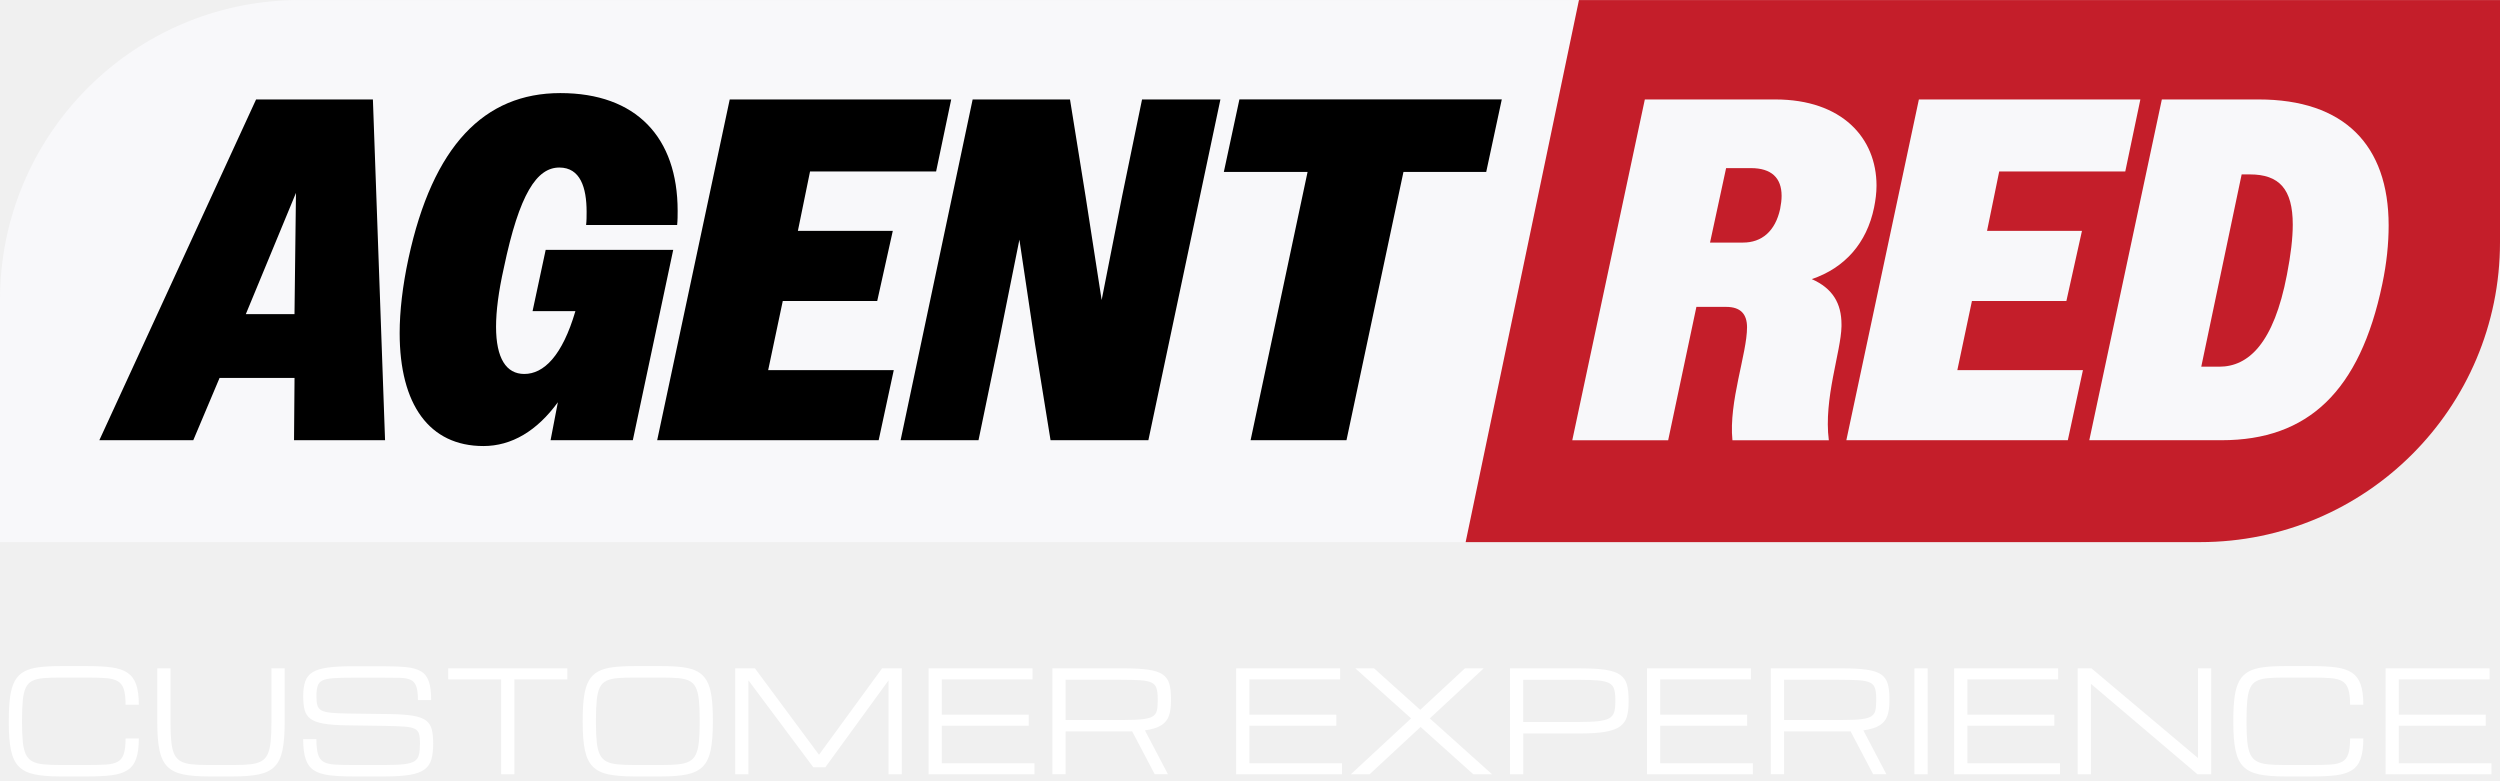
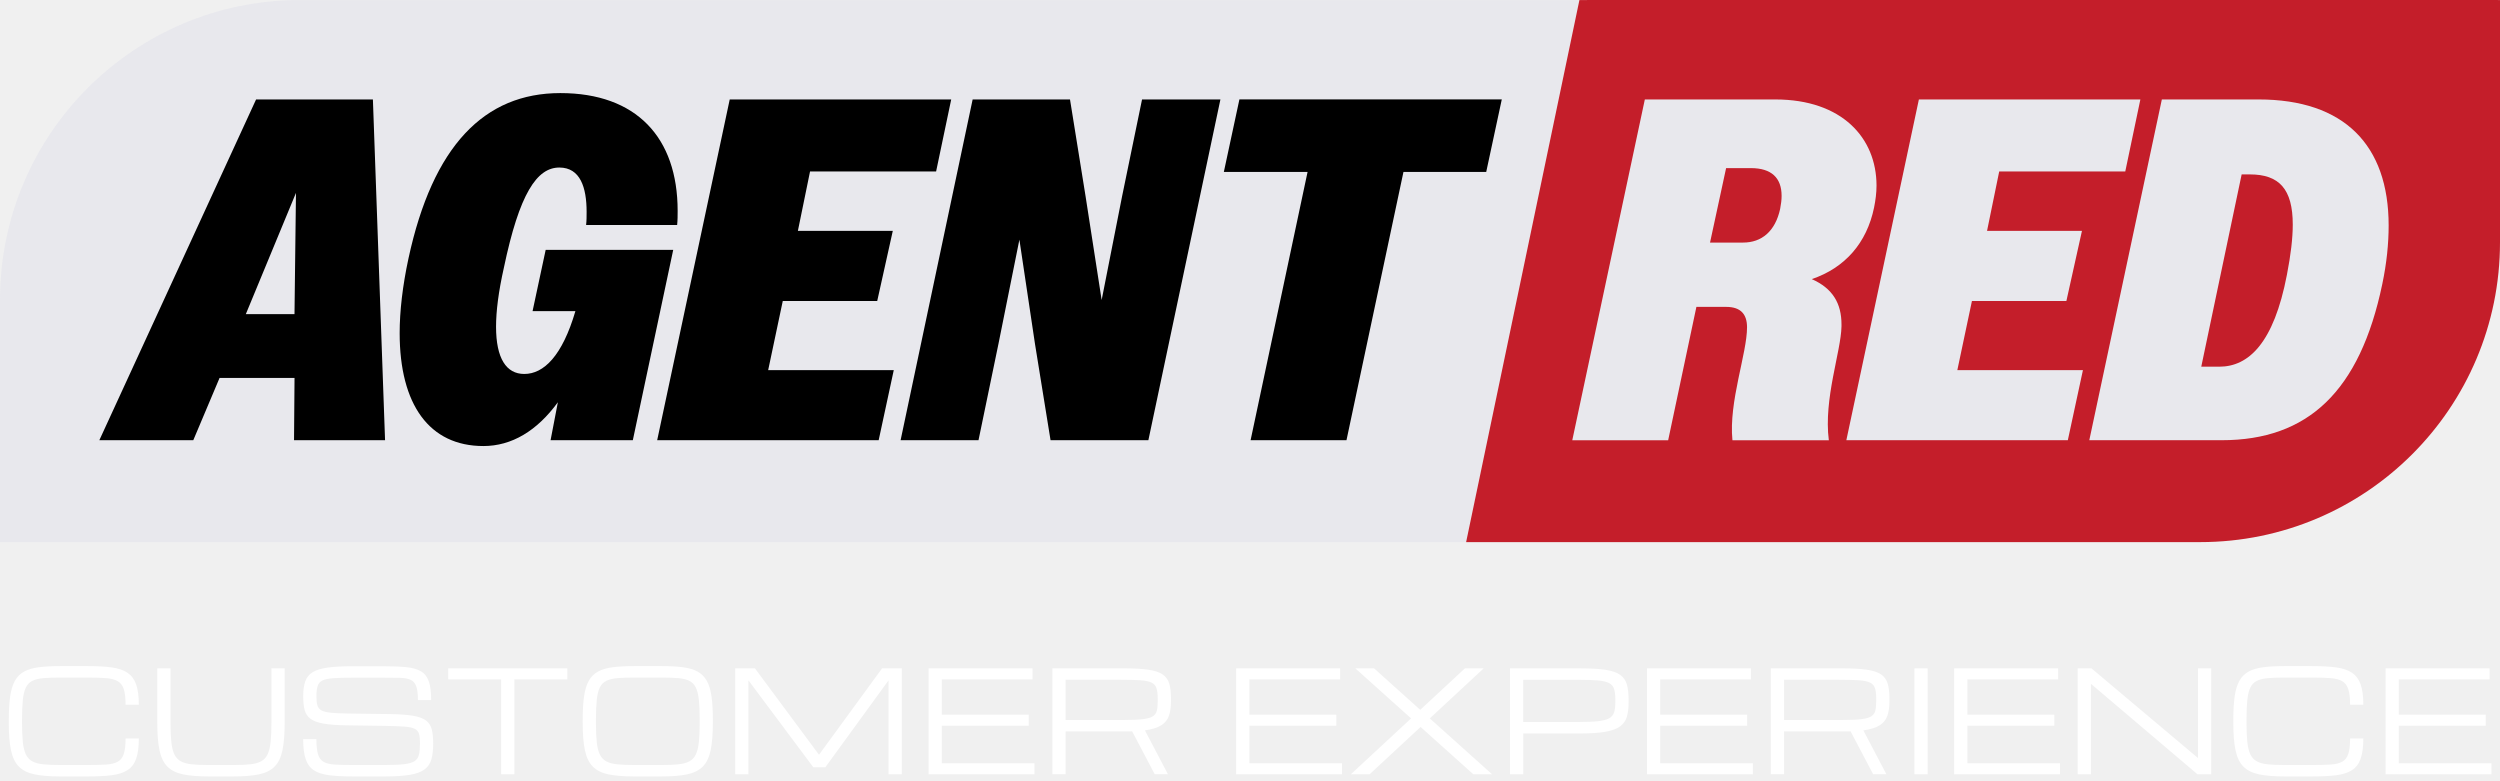
<svg xmlns="http://www.w3.org/2000/svg" viewBox="0 0 410 128" width="410" height="128" version="1.1" id="svg3" xml:space="preserve">
  <defs id="defs3">
    <style id="style1">.cls-1{fill:#fff;}.cls-2{fill:#f8f8fa;}.cls-3{fill:#c41e2a;}</style>
  </defs>
  <g id="g3" transform="matrix(0.5898517,0,0,0.5898793,-30.93772,-63.01091)">
-     <path class="cls-2" d="M 460.09,257.54 H 52.45 c 0,0 0,-67.34 0,-67.34 0,-46.05 37.33,-83.37 83.37,-83.37 h 355.77 c 0,0 -31.51,150.72 -31.51,150.72 z" id="path1" />
-     <path class="cls-3" d="m 491.46,106.83 h 256.08 v 67.34 c 0,46.05 -37.33,83.37 -83.37,83.37 H 459.95 l 31.51,-150.72 z" id="path2" />
-     <path class="cls-2" d="m 509.77,134.47 h 36.27 c 18.54,0 28.15,10.69 28.15,23.96 0,2.03 -0.27,4.06 -0.68,6.09 -2.03,9.88 -8.12,16.78 -17.32,19.9 5.82,2.57 8.26,6.77 8.26,12.59 v 0.54 c -0.13,7.04 -5.01,20.17 -3.52,31.67 h -26.8 c -1.08,-10.69 4.06,-24.09 4.06,-31.4 0,-3.65 -1.76,-5.68 -5.82,-5.68 h -8.26 l -7.85,37.08 H 489.6 l 20.17,-94.74 z m 22.6,19.08 -4.47,20.71 h 9.2 c 5.14,0 8.93,-3.11 10.29,-9.34 0.27,-1.35 0.41,-2.57 0.41,-3.65 0,-5.01 -2.84,-7.71 -8.53,-7.71 h -6.9 z" id="path3" />
-     <path class="cls-2" d="m 585.97,134.47 h 61.58 l -4.2,20.03 H 608.3 l -3.38,16.51 h 26.39 l -4.33,19.49 h -26.26 l -4.06,19.22 h 34.92 l -4.2,19.49 H 565.8 Z" id="path4" />
-     <path class="cls-2" d="m 653.51,134.47 h 26.93 c 23.69,0 36.14,12.59 36.14,35.05 0,5.01 -0.54,10.42 -1.76,16.24 -6.23,29.91 -20.71,43.45 -44.66,43.45 h -36.81 l 20.17,-94.74 z m 22.2,20.84 -11.23,53.46 h 5.01 c 8.12,0 15.16,-6.5 18.81,-25.58 1.08,-5.55 1.62,-10.15 1.62,-13.94 0,-9.88 -3.79,-13.94 -11.91,-13.94 z" id="path5" />
-     <path d="m 123.65,134.47 h 32.48 l 3.38,94.74 H 134.2 l 0.14,-17.32 H 113.5 l -7.31,17.32 H 80.07 Z m -2.85,59.68 h 13.53 l 0.41,-33.7 z" id="path6" />
-     <path d="m 207.56,218.65 c -5.82,7.99 -12.86,12.18 -20.71,12.18 -15.02,0 -23.28,-11.5 -23.28,-31.4 0,-6.09 0.81,-13.13 2.44,-20.71 6.77,-31.4 21.11,-46.02 42.23,-46.02 21.12,0 32.62,12.32 32.62,32.75 0,1.22 0,2.57 -0.14,3.92 h -25.31 c 0.14,-1.22 0.14,-2.44 0.14,-3.65 0,-6.77 -1.76,-12.32 -7.58,-12.32 -6.23,0 -11.1,7.17 -15.43,27.88 -1.49,6.63 -2.17,12.05 -2.17,16.38 0,8.8 2.84,13.13 7.85,13.13 5.41,0 10.56,-5.01 14.21,-17.46 h -11.91 l 3.65,-17.05 h 35.46 L 228.4,229.2 h -22.87 l 2.03,-10.56 z" id="path7" />
-     <path d="m 255.34,134.47 h 61.58 l -4.2,20.03 h -35.05 l -3.38,16.51 h 26.39 l -4.33,19.49 h -26.26 l -4.06,19.22 h 34.92 l -4.2,19.49 h -61.58 z" id="path8" />
-     <path d="m 322.88,134.47 h 27.07 l 4.33,26.93 4.47,28.83 5.68,-28.83 5.55,-26.93 h 21.79 l -20.03,94.74 h -27.2 l -4.33,-26.8 -4.33,-28.96 -5.82,28.96 -5.55,26.8 h -21.66 z" id="path9" />
-     <path d="m 416,154.63 h -23.28 l 4.33,-20.17 H 470 l -4.33,20.17 h -23.01 l -15.84,74.58 h -26.66 z" id="path10" />
+     <g id="g1">
+       <path class="cls-2" d="M 460.09,257.54 H 52.45 c 0,0 0,-67.34 0,-67.34 0,-46.05 37.33,-83.37 83.37,-83.37 h 355.77 c 0,0 -31.51,150.72 -31.51,150.72 z" id="path1" style="fill:#e8e8ed;fill-opacity:1" />
+       <path class="cls-3" d="m 747.54,106.83 v 67.34 c 0,46.05 -37.33,83.37 -83.37,83.37 H 460.082 l 31.503,-150.707 c 85.18,-0.245 170.666,-0.056 255.954,-0.003 z" id="path2" />
+       <path class="cls-2" d="m 509.77,134.47 h 36.27 c 18.54,0 28.15,10.69 28.15,23.96 0,2.03 -0.27,4.06 -0.68,6.09 -2.03,9.88 -8.12,16.78 -17.32,19.9 5.82,2.57 8.26,6.77 8.26,12.59 v 0.54 c -0.13,7.04 -5.01,20.17 -3.52,31.67 h -26.8 c -1.08,-10.69 4.06,-24.09 4.06,-31.4 0,-3.65 -1.76,-5.68 -5.82,-5.68 h -8.26 l -7.85,37.08 H 489.6 l 20.17,-94.74 z m 22.6,19.08 -4.47,20.71 h 9.2 c 5.14,0 8.93,-3.11 10.29,-9.34 0.27,-1.35 0.41,-2.57 0.41,-3.65 0,-5.01 -2.84,-7.71 -8.53,-7.71 h -6.9 z" id="path3" style="fill:#e8e8ed;fill-opacity:1" />
+       <path class="cls-2" d="m 585.97,134.47 h 61.58 l -4.2,20.03 H 608.3 l -3.38,16.51 h 26.39 l -4.33,19.49 h -26.26 l -4.06,19.22 h 34.92 l -4.2,19.49 H 565.8 Z" id="path4" style="fill:#e8e8ed;fill-opacity:1" />
+       <path class="cls-2" d="m 653.51,134.47 h 26.93 c 23.69,0 36.14,12.59 36.14,35.05 0,5.01 -0.54,10.42 -1.76,16.24 -6.23,29.91 -20.71,43.45 -44.66,43.45 h -36.81 l 20.17,-94.74 z m 22.2,20.84 -11.23,53.46 h 5.01 c 8.12,0 15.16,-6.5 18.81,-25.58 1.08,-5.55 1.62,-10.15 1.62,-13.94 0,-9.88 -3.79,-13.94 -11.91,-13.94 z" id="path5" style="fill:#e8e8ed;fill-opacity:1" />
+       <path d="m 123.65,134.47 h 32.48 l 3.38,94.74 H 134.2 l 0.14,-17.32 H 113.5 l -7.31,17.32 H 80.07 Z m -2.85,59.68 h 13.53 l 0.41,-33.7 z" id="path6" />
+       <path d="m 207.56,218.65 c -5.82,7.99 -12.86,12.18 -20.71,12.18 -15.02,0 -23.28,-11.5 -23.28,-31.4 0,-6.09 0.81,-13.13 2.44,-20.71 6.77,-31.4 21.11,-46.02 42.23,-46.02 21.12,0 32.62,12.32 32.62,32.75 0,1.22 0,2.57 -0.14,3.92 h -25.31 c 0.14,-1.22 0.14,-2.44 0.14,-3.65 0,-6.77 -1.76,-12.32 -7.58,-12.32 -6.23,0 -11.1,7.17 -15.43,27.88 -1.49,6.63 -2.17,12.05 -2.17,16.38 0,8.8 2.84,13.13 7.85,13.13 5.41,0 10.56,-5.01 14.21,-17.46 h -11.91 l 3.65,-17.05 h 35.46 L 228.4,229.2 h -22.87 l 2.03,-10.56 z" id="path7" />
+       <path d="m 255.34,134.47 h 61.58 l -4.2,20.03 h -35.05 l -3.38,16.51 h 26.39 l -4.33,19.49 h -26.26 l -4.06,19.22 h 34.92 l -4.2,19.49 h -61.58 z" id="path8" />
+       <path d="m 322.88,134.47 h 27.07 l 4.33,26.93 4.47,28.83 5.68,-28.83 5.55,-26.93 h 21.79 l -20.03,94.74 h -27.2 l -4.33,-26.8 -4.33,-28.96 -5.82,28.96 -5.55,26.8 h -21.66 z" id="path9" />
+       <path d="m 416,154.63 h -23.28 l 4.33,-20.17 H 470 l -4.33,20.17 h -23.01 l -15.84,74.58 h -26.66 z" id="path10" />
+     </g>
    <path class="cls-1" d="m 54.9,307.74 v -0.77 c 0,-2.61 0.13,-4.8 0.38,-6.57 0.26,-1.77 0.7,-3.21 1.32,-4.32 0.63,-1.11 1.48,-1.96 2.56,-2.55 1.08,-0.59 2.44,-0.99 4.07,-1.2 1.64,-0.21 3.6,-0.32 5.9,-0.32 h 7.73 c 2.63,0 4.85,0.12 6.66,0.37 1.81,0.25 3.27,0.74 4.37,1.48 1.1,0.74 1.91,1.81 2.41,3.24 0.5,1.42 0.75,3.31 0.75,5.66 h -3.68 c 0,-1.85 -0.17,-3.29 -0.5,-4.32 -0.33,-1.03 -0.89,-1.77 -1.68,-2.23 -0.79,-0.46 -1.86,-0.74 -3.21,-0.85 -1.35,-0.11 -3.06,-0.16 -5.12,-0.16 h -7.73 c -1.83,0 -3.37,0.05 -4.62,0.16 -1.25,0.11 -2.27,0.36 -3.06,0.75 -0.79,0.39 -1.39,1.01 -1.8,1.85 -0.42,0.84 -0.7,1.99 -0.85,3.45 -0.15,1.46 -0.23,3.31 -0.23,5.56 v 0.77 c 0,2.17 0.08,3.97 0.23,5.41 0.15,1.43 0.44,2.58 0.85,3.43 0.42,0.86 1.02,1.5 1.8,1.92 0.79,0.42 1.81,0.7 3.06,0.82 1.25,0.13 2.79,0.19 4.62,0.19 h 7.73 c 2.06,0 3.76,-0.04 5.12,-0.13 1.35,-0.09 2.43,-0.35 3.21,-0.79 0.79,-0.43 1.34,-1.16 1.68,-2.18 0.33,-1.02 0.5,-2.44 0.5,-4.28 h 3.68 c 0,2.35 -0.25,4.23 -0.75,5.64 -0.5,1.41 -1.3,2.46 -2.41,3.17 -1.11,0.71 -2.56,1.18 -4.37,1.41 -1.81,0.23 -4.03,0.34 -6.66,0.34 h -7.73 c -2.88,0 -5.24,-0.2 -7.09,-0.58 -1.85,-0.39 -3.3,-1.11 -4.34,-2.16 -1.04,-1.05 -1.77,-2.56 -2.19,-4.52 -0.42,-1.97 -0.62,-4.53 -0.62,-7.69 z" id="path11" />
    <path class="cls-1" d="m 110.42,322.69 c -2.88,0 -5.24,-0.2 -7.09,-0.58 -1.85,-0.38 -3.3,-1.11 -4.34,-2.16 -1.04,-1.05 -1.77,-2.56 -2.19,-4.52 -0.42,-1.97 -0.62,-4.53 -0.62,-7.69 v -15.11 h 3.68 v 15.11 c 0,2.17 0.08,3.97 0.23,5.41 0.15,1.43 0.44,2.58 0.86,3.43 0.42,0.86 1.03,1.5 1.81,1.92 0.79,0.42 1.8,0.7 3.06,0.82 1.25,0.13 2.79,0.19 4.6,0.19 h 6.94 c 1.83,0 3.36,-0.06 4.61,-0.19 1.25,-0.13 2.26,-0.4 3.05,-0.82 0.79,-0.42 1.39,-1.06 1.81,-1.92 0.42,-0.86 0.71,-2 0.86,-3.43 0.15,-1.43 0.23,-3.23 0.23,-5.41 v -15.11 h 3.68 v 15.11 c 0,3.16 -0.21,5.72 -0.62,7.69 -0.42,1.97 -1.14,3.48 -2.19,4.52 -1.04,1.05 -2.49,1.77 -4.34,2.16 -1.85,0.39 -4.22,0.58 -7.09,0.58 z" id="path12" />
    <path class="cls-1" d="m 169.23,313.57 c 0,-1.14 -0.09,-2.03 -0.27,-2.68 -0.18,-0.65 -0.58,-1.13 -1.21,-1.45 -0.63,-0.31 -1.6,-0.52 -2.91,-0.61 -1.32,-0.1 -3.12,-0.16 -5.41,-0.2 l -10.66,-0.15 c -2.63,-0.04 -4.75,-0.2 -6.35,-0.48 -1.6,-0.28 -2.81,-0.72 -3.62,-1.33 -0.82,-0.61 -1.36,-1.42 -1.64,-2.44 -0.28,-1.02 -0.41,-2.3 -0.41,-3.83 0,-1.67 0.19,-3.05 0.57,-4.14 0.38,-1.09 1.06,-1.94 2.05,-2.55 0.99,-0.61 2.39,-1.04 4.21,-1.29 1.81,-0.25 4.16,-0.37 7.04,-0.37 h 8.2 c 2.61,0 4.78,0.08 6.52,0.25 1.74,0.17 3.12,0.55 4.14,1.15 1.02,0.6 1.75,1.53 2.19,2.8 0.44,1.26 0.66,3 0.66,5.21 h -3.68 c 0,-1.71 -0.16,-3.01 -0.49,-3.88 -0.33,-0.88 -0.86,-1.47 -1.61,-1.79 -0.75,-0.32 -1.75,-0.49 -3.02,-0.52 -1.27,-0.03 -2.84,-0.04 -4.72,-0.04 h -8.01 c -2.29,0 -4.12,0.04 -5.49,0.13 -1.37,0.09 -2.41,0.29 -3.12,0.61 -0.7,0.32 -1.17,0.83 -1.41,1.53 -0.24,0.7 -0.35,1.67 -0.35,2.89 0,1.04 0.08,1.87 0.25,2.49 0.17,0.63 0.54,1.1 1.12,1.43 0.58,0.33 1.48,0.55 2.69,0.67 1.21,0.12 2.87,0.19 4.96,0.22 l 11.43,0.15 c 2.68,0.04 4.83,0.2 6.43,0.47 1.6,0.28 2.81,0.72 3.6,1.33 0.8,0.61 1.33,1.44 1.59,2.48 0.26,1.04 0.39,2.35 0.39,3.94 0,1.73 -0.16,3.17 -0.49,4.34 -0.33,1.17 -0.96,2.11 -1.89,2.81 -0.93,0.7 -2.28,1.21 -4.04,1.51 -1.76,0.3 -4.08,0.46 -6.96,0.46 h -8.97 c -2.62,0 -4.82,-0.12 -6.59,-0.34 -1.78,-0.23 -3.19,-0.69 -4.25,-1.39 -1.06,-0.7 -1.81,-1.74 -2.27,-3.12 -0.46,-1.38 -0.69,-3.22 -0.69,-5.52 h 3.68 c 0,1.8 0.15,3.19 0.44,4.18 0.29,0.99 0.81,1.69 1.54,2.12 0.73,0.43 1.76,0.68 3.09,0.77 1.33,0.09 3.01,0.12 5.05,0.12 h 8.78 c 2.29,0 4.1,-0.07 5.42,-0.22 1.32,-0.15 2.31,-0.43 2.95,-0.84 0.64,-0.42 1.05,-1.01 1.24,-1.79 0.19,-0.78 0.28,-1.81 0.28,-3.09 z" id="path13" />
    <path class="cls-1" d="M 191.79,322.08 V 295.7 h -14.72 v -3.07 h 33.12 v 3.07 h -14.72 v 26.38 z" id="path14" />
    <path class="cls-1" d="m 228.7,322.69 c -2.88,0 -5.24,-0.2 -7.09,-0.58 -1.85,-0.39 -3.3,-1.11 -4.34,-2.16 -1.04,-1.05 -1.77,-2.56 -2.19,-4.52 -0.42,-1.97 -0.62,-4.53 -0.62,-7.69 v -0.77 c 0,-2.61 0.13,-4.8 0.38,-6.57 0.26,-1.77 0.7,-3.21 1.32,-4.32 0.63,-1.11 1.48,-1.96 2.56,-2.55 1.08,-0.59 2.44,-0.99 4.07,-1.2 1.64,-0.21 3.6,-0.32 5.9,-0.32 h 7.73 c 2.3,0 4.27,0.11 5.9,0.32 1.64,0.21 2.99,0.61 4.07,1.2 1.08,0.59 1.93,1.44 2.56,2.55 0.63,1.11 1.07,2.55 1.32,4.32 0.26,1.77 0.38,3.96 0.38,6.57 v 0.77 c 0,3.16 -0.21,5.72 -0.62,7.69 -0.42,1.97 -1.14,3.48 -2.19,4.52 -1.05,1.04 -2.49,1.77 -4.34,2.16 -1.85,0.39 -4.22,0.58 -7.09,0.58 h -7.73 z m 0,-3.18 h 7.73 c 1.83,0 3.37,-0.06 4.62,-0.19 1.25,-0.13 2.27,-0.4 3.06,-0.82 0.79,-0.42 1.39,-1.06 1.8,-1.92 0.42,-0.86 0.7,-2 0.85,-3.43 0.15,-1.43 0.23,-3.23 0.23,-5.41 v -0.77 c 0,-2.25 -0.08,-4.1 -0.23,-5.56 -0.15,-1.46 -0.44,-2.61 -0.85,-3.45 -0.42,-0.84 -1.02,-1.46 -1.8,-1.85 -0.79,-0.39 -1.81,-0.64 -3.06,-0.75 -1.25,-0.11 -2.79,-0.16 -4.62,-0.16 h -7.73 c -1.83,0 -3.37,0.05 -4.62,0.16 -1.25,0.11 -2.27,0.36 -3.06,0.75 -0.79,0.39 -1.39,1.01 -1.8,1.85 -0.42,0.84 -0.7,1.99 -0.85,3.45 -0.15,1.46 -0.23,3.31 -0.23,5.56 v 0.77 c 0,2.17 0.08,3.97 0.23,5.41 0.15,1.43 0.44,2.58 0.85,3.43 0.42,0.86 1.02,1.5 1.8,1.92 0.79,0.42 1.81,0.7 3.06,0.82 1.25,0.13 2.79,0.19 4.62,0.19 z" id="path15" />
    <path class="cls-1" d="m 256.87,322.08 v -29.44 h 5.48 l 17.81,24.02 17.54,-24.02 h 5.48 v 29.44 h -3.68 v -26.11 l -17.58,24.17 h -3.34 l -18.04,-24.17 v 26.11 h -3.68 z" id="path16" />
    <path class="cls-1" d="m 310.63,322.08 v -29.44 h 28.91 v 3.07 h -25.23 v 9.81 h 24.17 v 3.07 h -24.17 v 10.43 h 25.76 v 3.07 h -29.44 z" id="path17" />
    <path class="cls-1" d="m 345.05,292.63 h 19.71 c 2.88,0 5.19,0.13 6.95,0.38 1.76,0.26 3.09,0.7 4,1.32 0.91,0.63 1.52,1.48 1.84,2.57 0.32,1.09 0.48,2.46 0.48,4.12 v 0.77 c 0,1.53 -0.18,2.85 -0.55,3.96 -0.36,1.11 -1.06,2 -2.1,2.68 -1.04,0.68 -2.57,1.17 -4.6,1.45 l 6.4,12.19 h -3.68 l -6.27,-11.92 c -0.26,0.01 -0.52,0.02 -0.8,0.02 h -17.7 v 11.9 h -3.68 z m 3.68,14.36 H 365 c 2.19,0 3.91,-0.07 5.17,-0.22 1.26,-0.15 2.19,-0.41 2.78,-0.78 0.59,-0.37 0.97,-0.89 1.14,-1.57 0.17,-0.68 0.25,-1.55 0.25,-2.63 v -0.77 c 0,-1.21 -0.12,-2.17 -0.35,-2.88 -0.23,-0.7 -0.69,-1.22 -1.38,-1.55 -0.69,-0.33 -1.72,-0.55 -3.09,-0.64 -1.37,-0.1 -3.2,-0.14 -5.48,-0.14 h -15.32 v 11.18 z" id="path18" />
    <path class="cls-1" d="m 396.14,322.08 v -29.44 h 28.91 v 3.07 h -25.23 v 9.81 h 24.17 v 3.07 h -24.17 v 10.43 h 25.76 v 3.07 h -29.44 z" id="path19" />
    <path class="cls-1" d="m 428.04,322.08 16.74,-15.53 -15.51,-13.92 h 5.21 l 12.84,11.54 12.44,-11.54 h 5.21 l -14.99,13.92 17.31,15.53 h -5.21 l -14.66,-13.15 -14.17,13.15 z" id="path20" />
    <path class="cls-1" d="m 472.28,322.08 v -29.44 h 19.71 c 2.88,0 5.19,0.14 6.95,0.42 1.76,0.28 3.09,0.75 4,1.41 0.91,0.66 1.52,1.55 1.84,2.66 0.32,1.11 0.48,2.51 0.48,4.17 v 0.77 c 0,1.58 -0.16,2.93 -0.49,4.04 -0.33,1.11 -0.96,2 -1.89,2.67 -0.93,0.68 -2.28,1.17 -4.04,1.49 -1.76,0.31 -4.08,0.47 -6.96,0.47 h -15.91 v 11.35 h -3.68 z m 29.29,-20.78 c 0,-1.21 -0.11,-2.19 -0.34,-2.91 -0.23,-0.72 -0.69,-1.28 -1.38,-1.65 -0.69,-0.37 -1.72,-0.62 -3.09,-0.74 -1.37,-0.12 -3.19,-0.18 -5.48,-0.18 h -15.32 v 11.73 h 15.32 c 2.29,0 4.12,-0.07 5.48,-0.22 1.37,-0.15 2.4,-0.42 3.09,-0.8 0.69,-0.39 1.15,-0.95 1.38,-1.67 0.23,-0.72 0.34,-1.65 0.34,-2.79 z" id="path21" />
    <path class="cls-1" d="m 510.37,322.08 v -29.44 h 28.91 v 3.07 h -25.23 v 9.81 h 24.17 v 3.07 h -24.17 v 10.43 h 25.76 v 3.07 h -29.44 z" id="path22" />
    <path class="cls-1" d="m 544.8,292.63 h 19.71 c 2.88,0 5.19,0.13 6.95,0.38 1.76,0.25 3.09,0.7 4,1.32 0.91,0.62 1.52,1.48 1.84,2.57 0.32,1.09 0.48,2.46 0.48,4.12 v 0.77 c 0,1.53 -0.18,2.85 -0.55,3.96 -0.36,1.11 -1.06,2 -2.1,2.68 -1.04,0.68 -2.57,1.17 -4.6,1.45 l 6.4,12.19 h -3.68 l -6.27,-11.92 c -0.26,0.01 -0.52,0.02 -0.8,0.02 h -17.7 v 11.9 h -3.68 z m 3.68,14.36 h 16.28 c 2.19,0 3.91,-0.07 5.17,-0.22 1.26,-0.15 2.19,-0.41 2.78,-0.78 0.59,-0.37 0.97,-0.89 1.14,-1.57 0.17,-0.68 0.25,-1.55 0.25,-2.63 v -0.77 c 0,-1.21 -0.11,-2.17 -0.34,-2.88 -0.23,-0.7 -0.69,-1.22 -1.38,-1.55 -0.69,-0.33 -1.72,-0.55 -3.09,-0.64 -1.37,-0.09 -3.19,-0.14 -5.48,-0.14 h -15.32 v 11.18 z" id="path23" />
    <path class="cls-1" d="m 584.73,322.08 v -29.44 h 3.68 v 29.44 z" id="path24" />
    <path class="cls-1" d="m 595.77,322.08 v -29.44 h 28.91 v 3.07 h -25.23 v 9.81 h 24.17 v 3.07 h -24.17 v 10.43 h 25.76 v 3.07 h -29.44 z" id="path25" />
    <path class="cls-1" d="m 630.12,322.08 v -29.44 h 3.83 l 29.58,24.9 h 0.04 v -24.9 h 3.68 v 29.44 h -3.83 l -29.58,-25.11 h -0.04 v 25.11 z" id="path26" />
    <path class="cls-1" d="m 673.39,307.74 v -0.77 c 0,-2.61 0.13,-4.8 0.38,-6.57 0.26,-1.77 0.7,-3.21 1.32,-4.32 0.63,-1.11 1.48,-1.96 2.56,-2.55 1.08,-0.59 2.44,-0.99 4.07,-1.2 1.63,-0.21 3.6,-0.32 5.9,-0.32 h 7.73 c 2.63,0 4.85,0.12 6.66,0.37 1.81,0.25 3.27,0.74 4.37,1.48 1.11,0.74 1.91,1.81 2.41,3.24 0.5,1.42 0.75,3.31 0.75,5.66 h -3.68 c 0,-1.85 -0.17,-3.29 -0.5,-4.32 -0.33,-1.03 -0.89,-1.77 -1.68,-2.23 -0.79,-0.46 -1.86,-0.74 -3.21,-0.85 -1.35,-0.11 -3.06,-0.16 -5.12,-0.16 h -7.73 c -1.83,0 -3.37,0.05 -4.62,0.16 -1.25,0.11 -2.27,0.36 -3.06,0.75 -0.79,0.39 -1.39,1.01 -1.8,1.85 -0.42,0.84 -0.7,1.99 -0.85,3.45 -0.15,1.46 -0.23,3.31 -0.23,5.56 v 0.77 c 0,2.17 0.08,3.97 0.23,5.41 0.15,1.43 0.44,2.58 0.85,3.43 0.42,0.86 1.02,1.5 1.8,1.92 0.78,0.42 1.8,0.7 3.06,0.82 1.25,0.13 2.79,0.19 4.62,0.19 h 7.73 c 2.06,0 3.76,-0.04 5.12,-0.13 1.35,-0.09 2.42,-0.35 3.21,-0.79 0.79,-0.43 1.34,-1.16 1.68,-2.18 0.33,-1.02 0.5,-2.44 0.5,-4.28 h 3.68 c 0,2.35 -0.25,4.23 -0.75,5.64 -0.5,1.41 -1.3,2.46 -2.41,3.17 -1.11,0.71 -2.56,1.18 -4.37,1.41 -1.81,0.23 -4.03,0.34 -6.66,0.34 h -7.73 c -2.88,0 -5.24,-0.2 -7.09,-0.58 -1.85,-0.39 -3.3,-1.11 -4.34,-2.16 -1.04,-1.05 -1.77,-2.56 -2.18,-4.52 -0.42,-1.97 -0.62,-4.53 -0.62,-7.69 z" id="path27" />
    <path class="cls-1" d="m 715.73,322.08 v -29.44 h 28.91 v 3.07 h -25.23 v 9.81 h 24.17 v 3.07 h -24.17 v 10.43 h 25.76 v 3.07 h -29.44 z" id="path28" />
  </g>
</svg>
